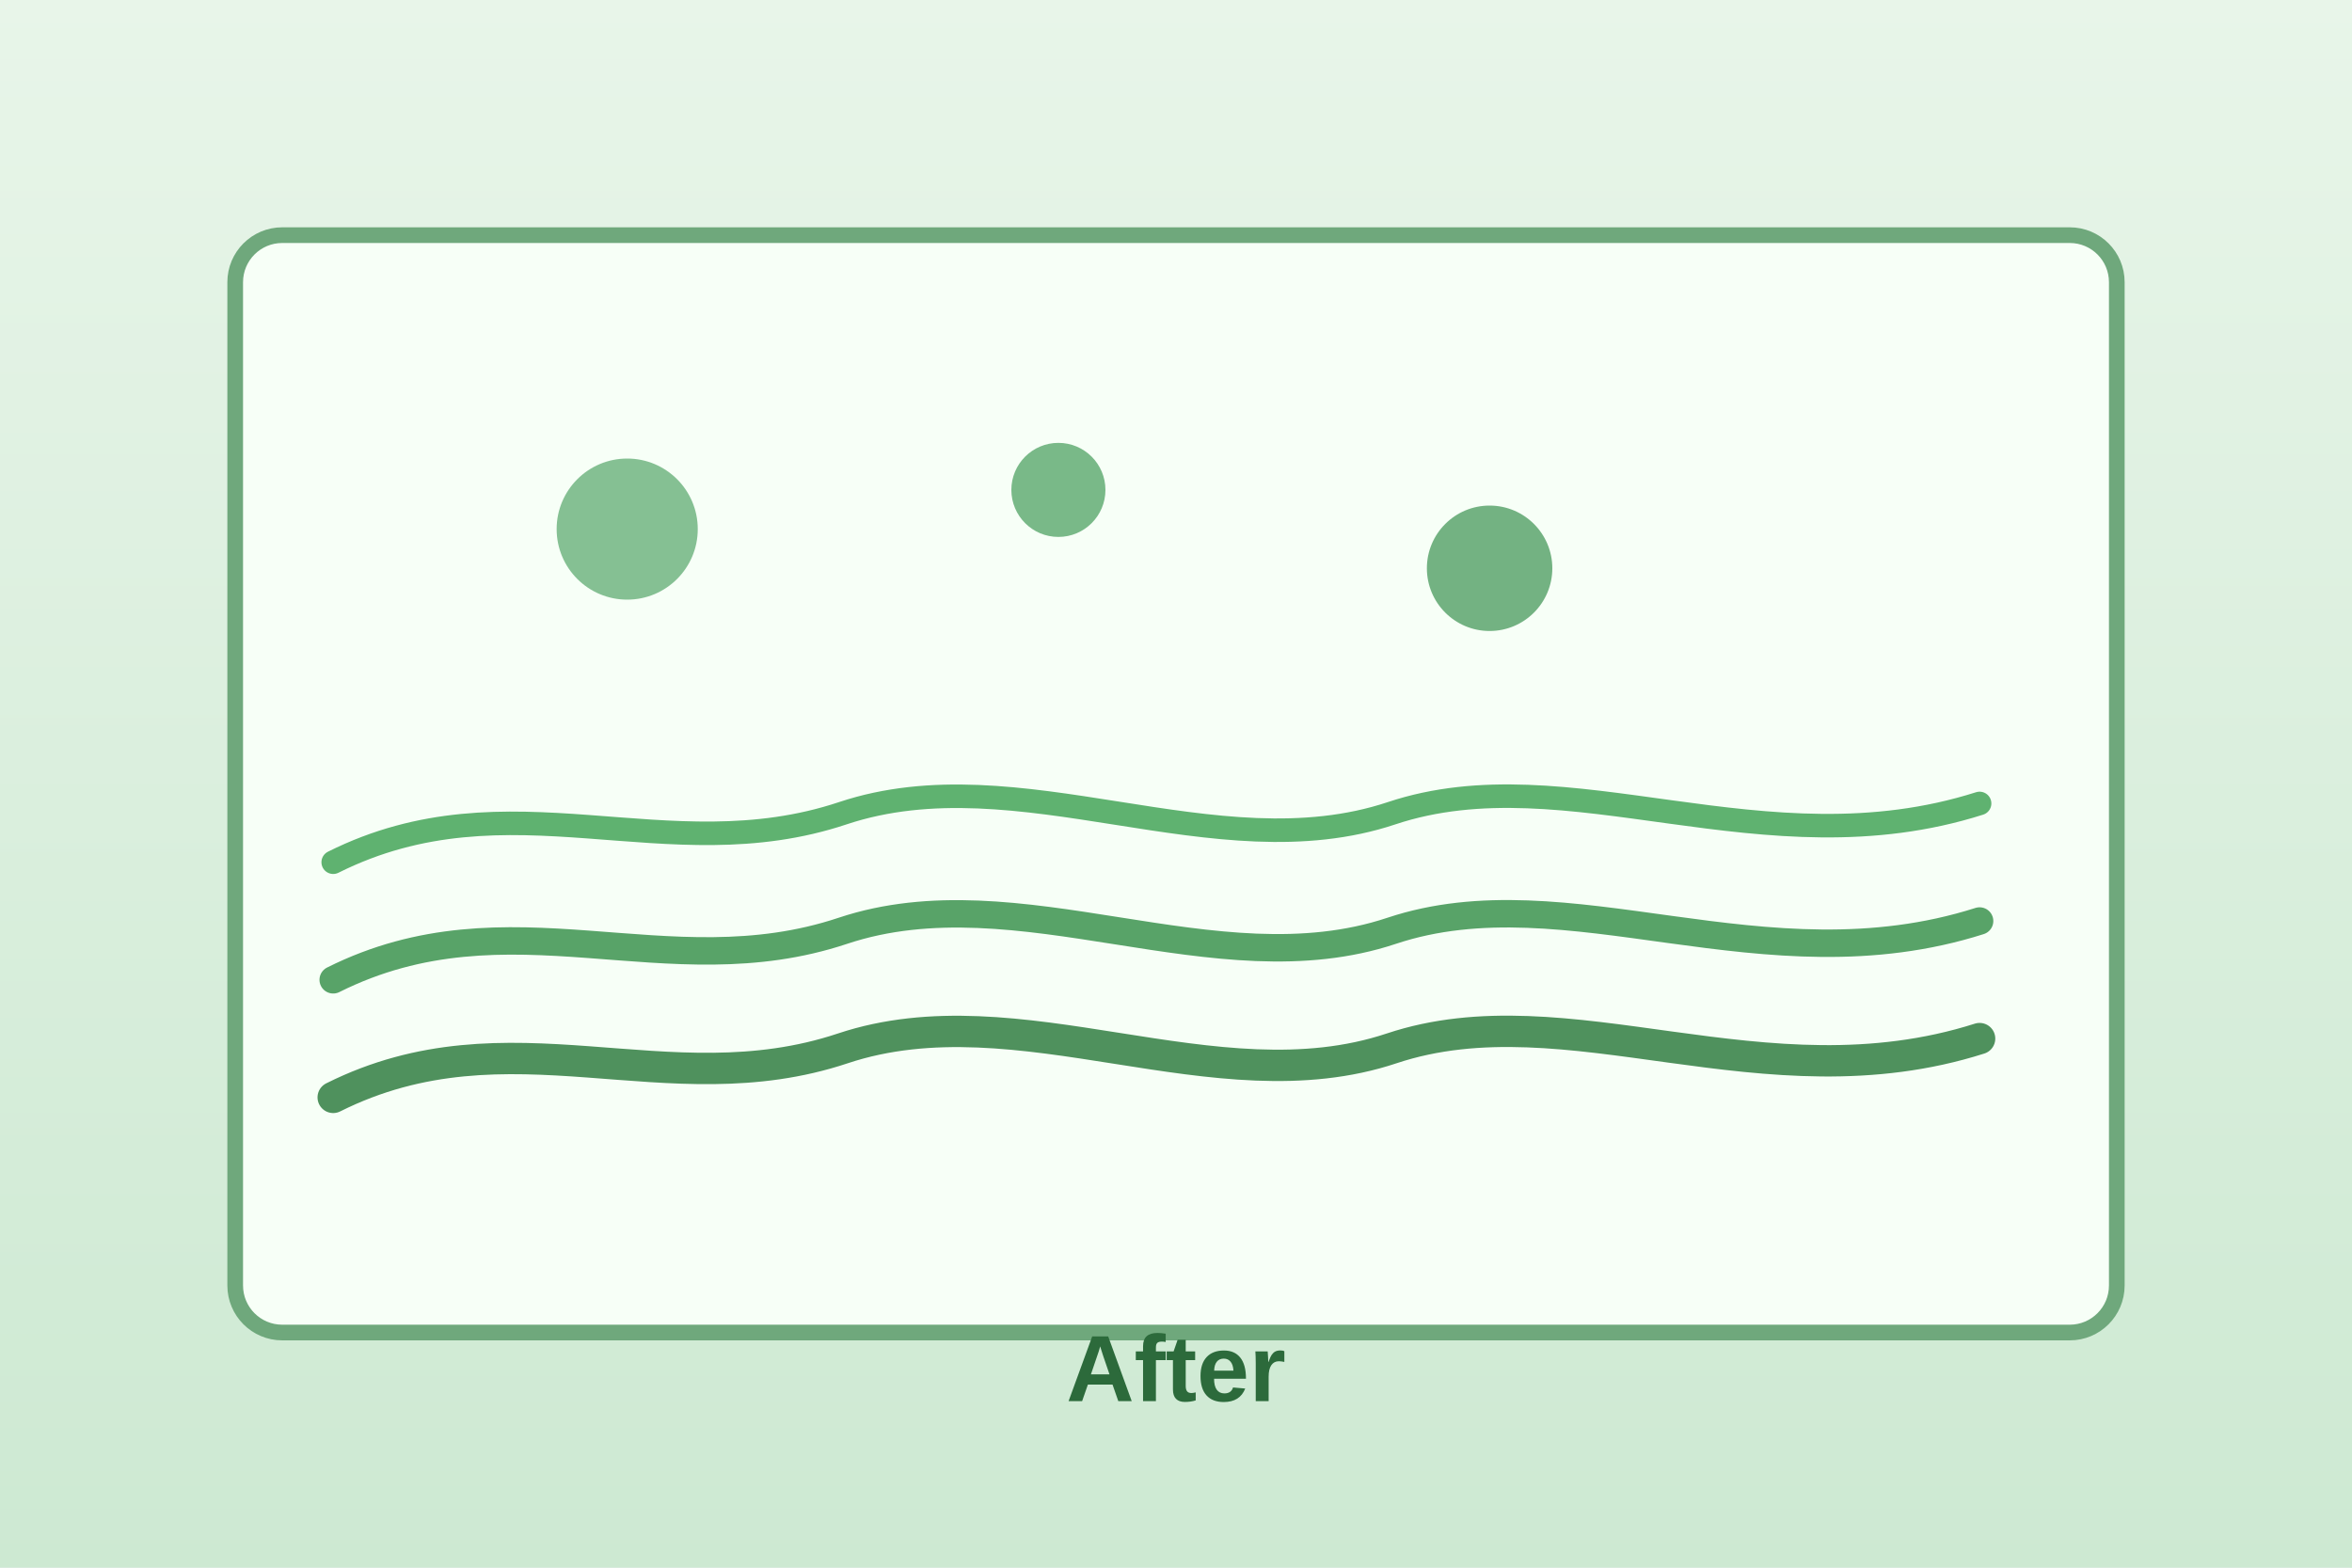
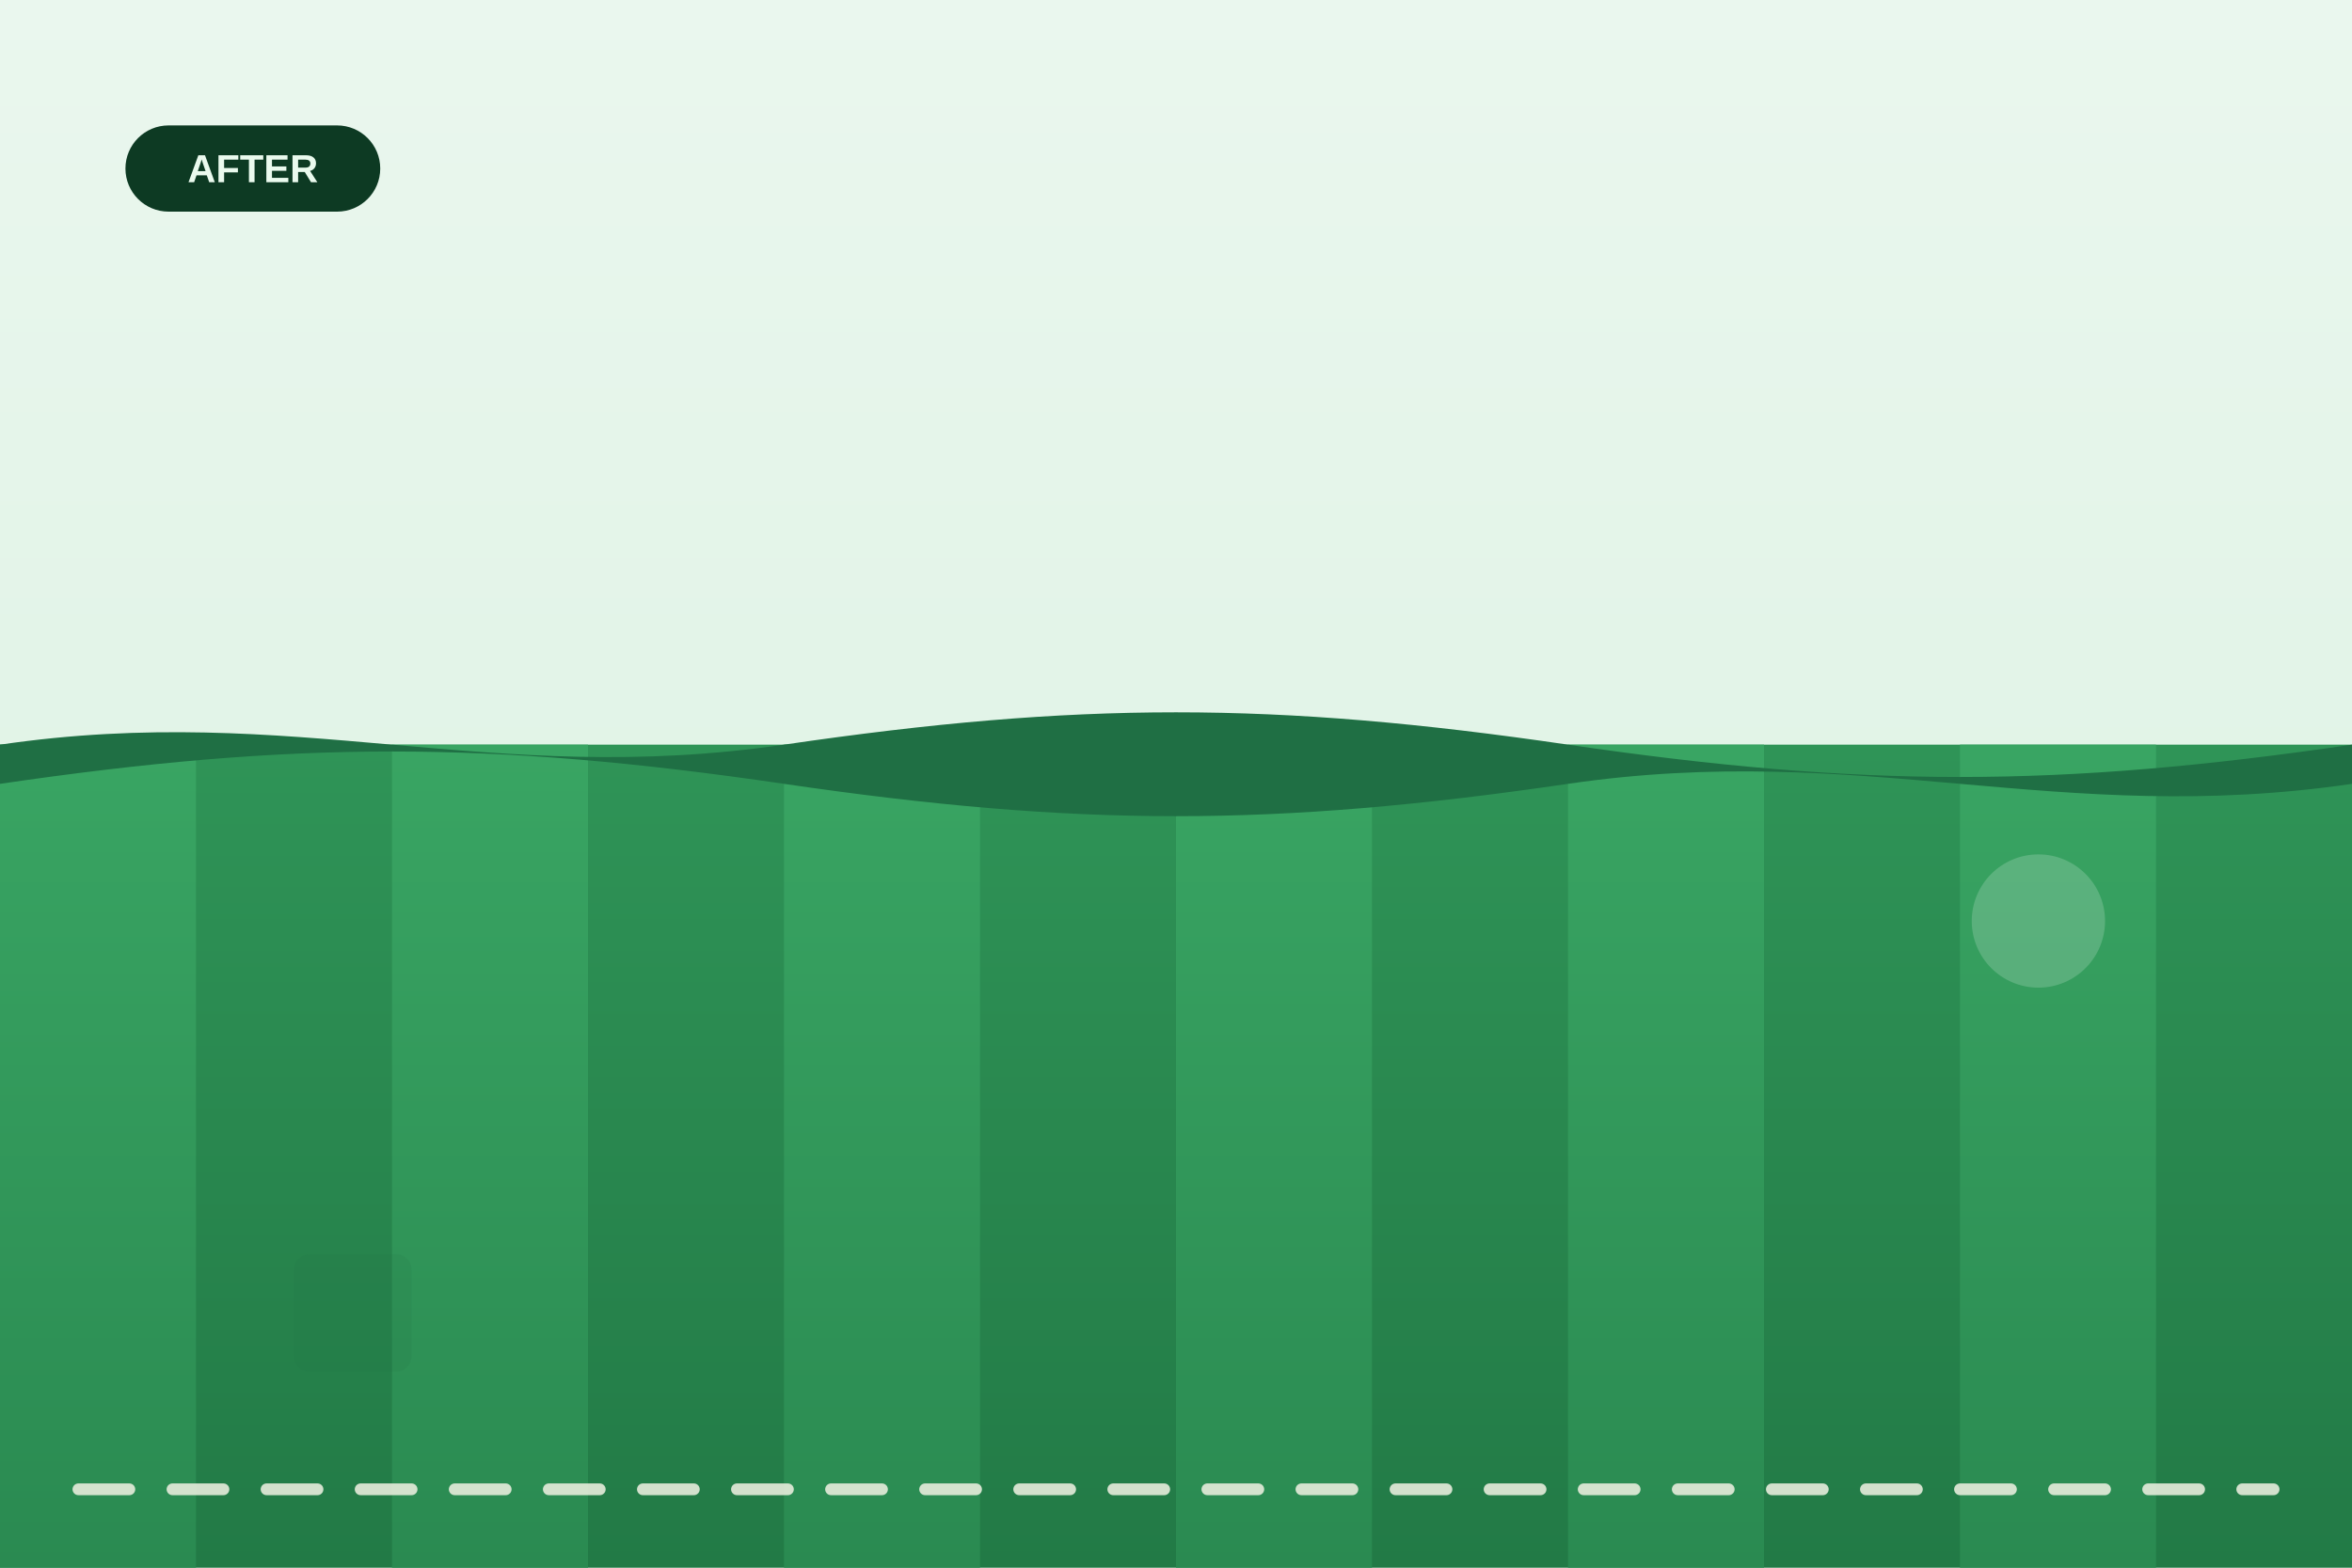
- <svg xmlns="http://www.w3.org/2000/svg" width="1200" height="800" viewBox="0 0 1200 800" fill="none">
+ <svg xmlns="http://www.w3.org/2000/svg" width="1200" height="800" viewBox="0 0 1200 800" fill="none" role="img" aria-label="Freshly mowed and edged lawn after Latten Lawncare service">
  <defs>
-     <linearGradient id="bg2" x1="0" y1="0" x2="0" y2="1">
-       <stop offset="0" stop-color="#E8F5E9" />
-       <stop offset="1" stop-color="#CDE9D2" />
+     <linearGradient id="afterSky" x1="0" y1="0" x2="0" y2="1">
+       <stop offset="0" stop-color="#eaf7ee" />
+       <stop offset="1" stop-color="#d9f0e0" />
+     </linearGradient>
+     <linearGradient id="stripeA" x1="0" y1="0" x2="0" y2="1">
+       <stop offset="0" stop-color="#2f9457" />
+       <stop offset="1" stop-color="#227a46" />
+     </linearGradient>
+     <linearGradient id="stripeB" x1="0" y1="0" x2="0" y2="1">
+       <stop offset="0" stop-color="#39a563" />
+       <stop offset="1" stop-color="#2a8a51" />
    </linearGradient>
  </defs>
-   <rect width="1200" height="800" fill="url(#bg2)" />
-   <rect x="120" y="120" width="960" height="560" rx="24" fill="#F7FFF7" stroke="#6FA87C" stroke-width="8" />
-   <path d="M170 560C260 515 340 565 430 535C520 505 620 565 710 535C800 505 900 565 1010 530" stroke="#4F915D" stroke-width="16" stroke-linecap="round" />
-   <path d="M170 500C260 455 340 505 430 475C520 445 620 505 710 475C800 445 900 505 1010 470" stroke="#58A368" stroke-width="14" stroke-linecap="round" />
-   <path d="M170 440C260 395 340 445 430 415C520 385 620 445 710 415C800 385 900 445 1010 410" stroke="#5FB270" stroke-width="12" stroke-linecap="round" />
-   <circle cx="320" cy="270" r="36" fill="#85C093" />
-   <circle cx="540" cy="250" r="24" fill="#79B988" />
-   <circle cx="760" cy="290" r="32" fill="#73B282" />
-   <text x="600" y="715" text-anchor="middle" fill="#2C6A3B" font-family="Arial, sans-serif" font-size="48" font-weight="700">After</text>
+   <rect width="1200" height="800" fill="url(#afterSky)" />
+   <rect x="0" y="380" width="1200" height="420" fill="url(#stripeA)" />
+   <g fill="url(#stripeB)">
+     <rect x="0" y="380" width="100" height="420" />
+     <rect x="200" y="380" width="100" height="420" />
+     <rect x="400" y="380" width="100" height="420" />
+     <rect x="600" y="380" width="100" height="420" />
+     <rect x="800" y="380" width="100" height="420" />
+     <rect x="1000" y="380" width="100" height="420" />
+   </g>
+   <path d="M0 380c150-22 250 22 400 0s250-22 400 0 250 22 400 0v20c-150 22-250-22-400 0s-250 22-400 0-250-22-400 0Z" fill="#1f6f44" />
+   <g stroke="#e7ecdc" stroke-width="6" stroke-linecap="round" stroke-dasharray="26 22" opacity="0.9">
+     <line x1="40" y1="760" x2="1160" y2="760" />
+   </g>
+   <g>
+     <rect x="150" y="640" width="60" height="60" rx="8" fill="#1f6f44" opacity="0.15" />
+     <circle cx="1040" cy="470" r="34" fill="#ffffff" opacity="0.18" />
+   </g>
+   <g transform="translate(64 64)">
+     <rect width="130" height="44" rx="22" fill="#0d3a23" />
+     <text x="65" y="29" text-anchor="middle" fill="#eafaee" font-family="Arial, sans-serif" font-size="20" font-weight="700">AFTER</text>
+   </g>
</svg>
